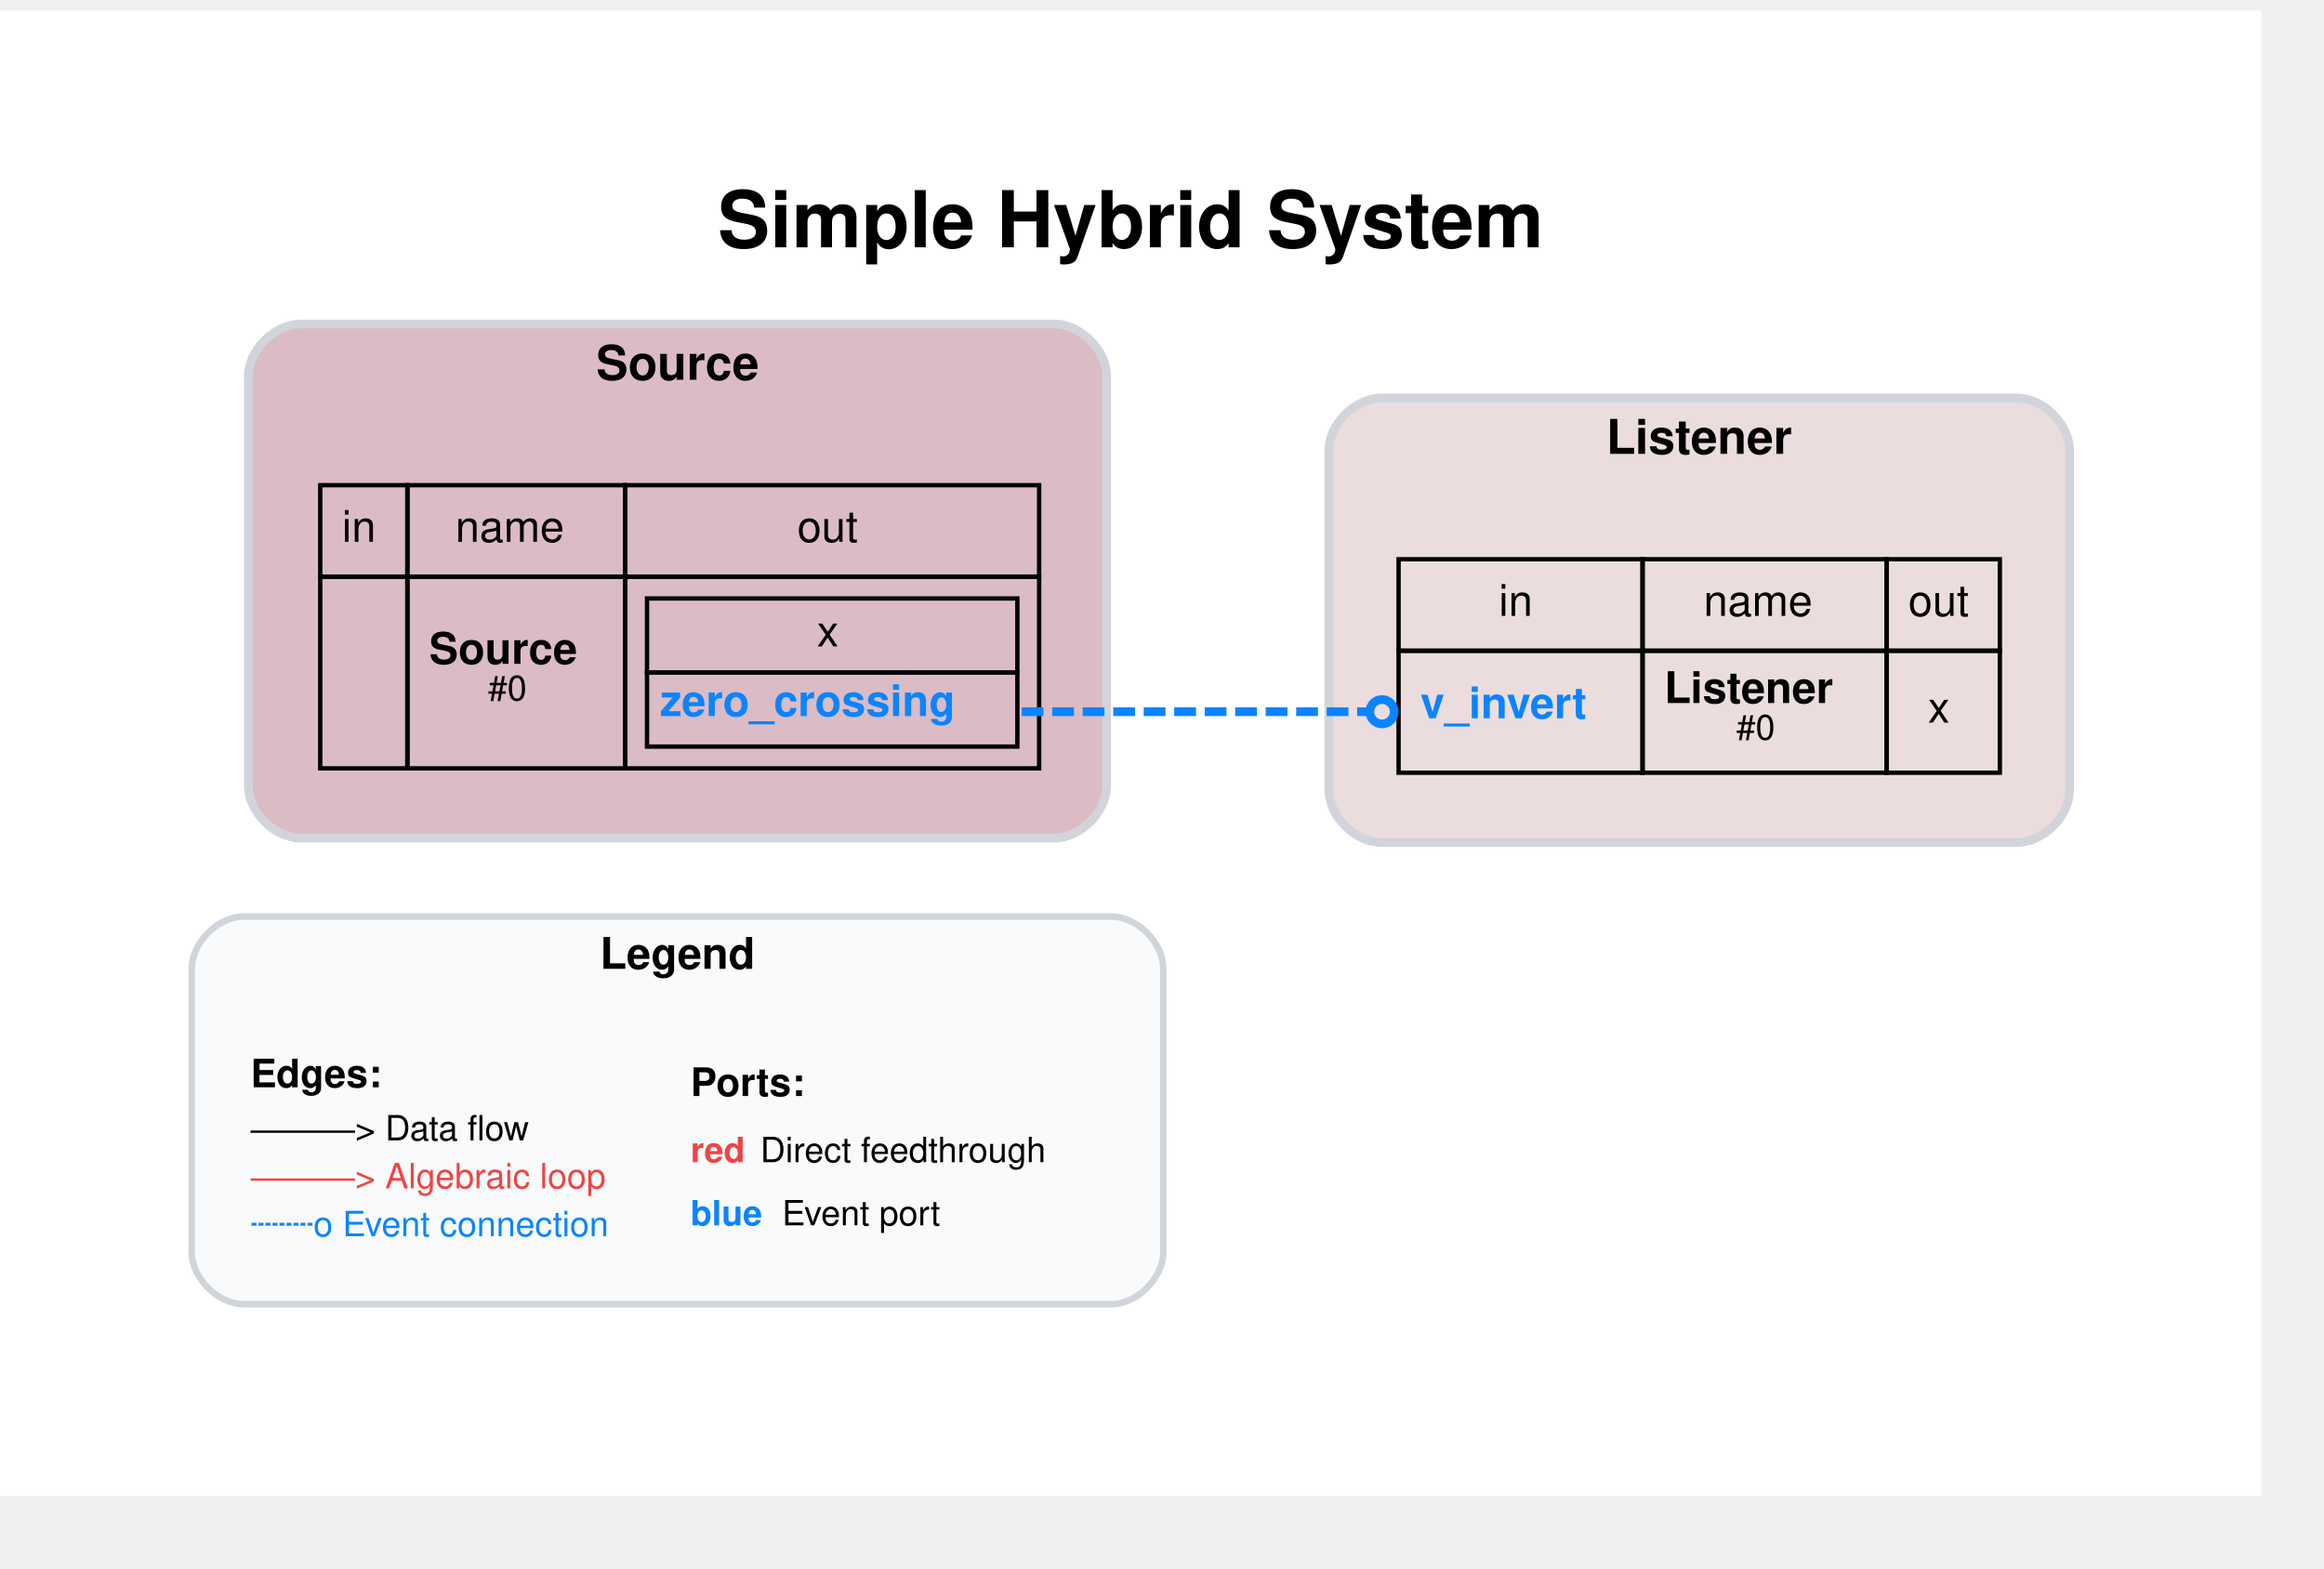
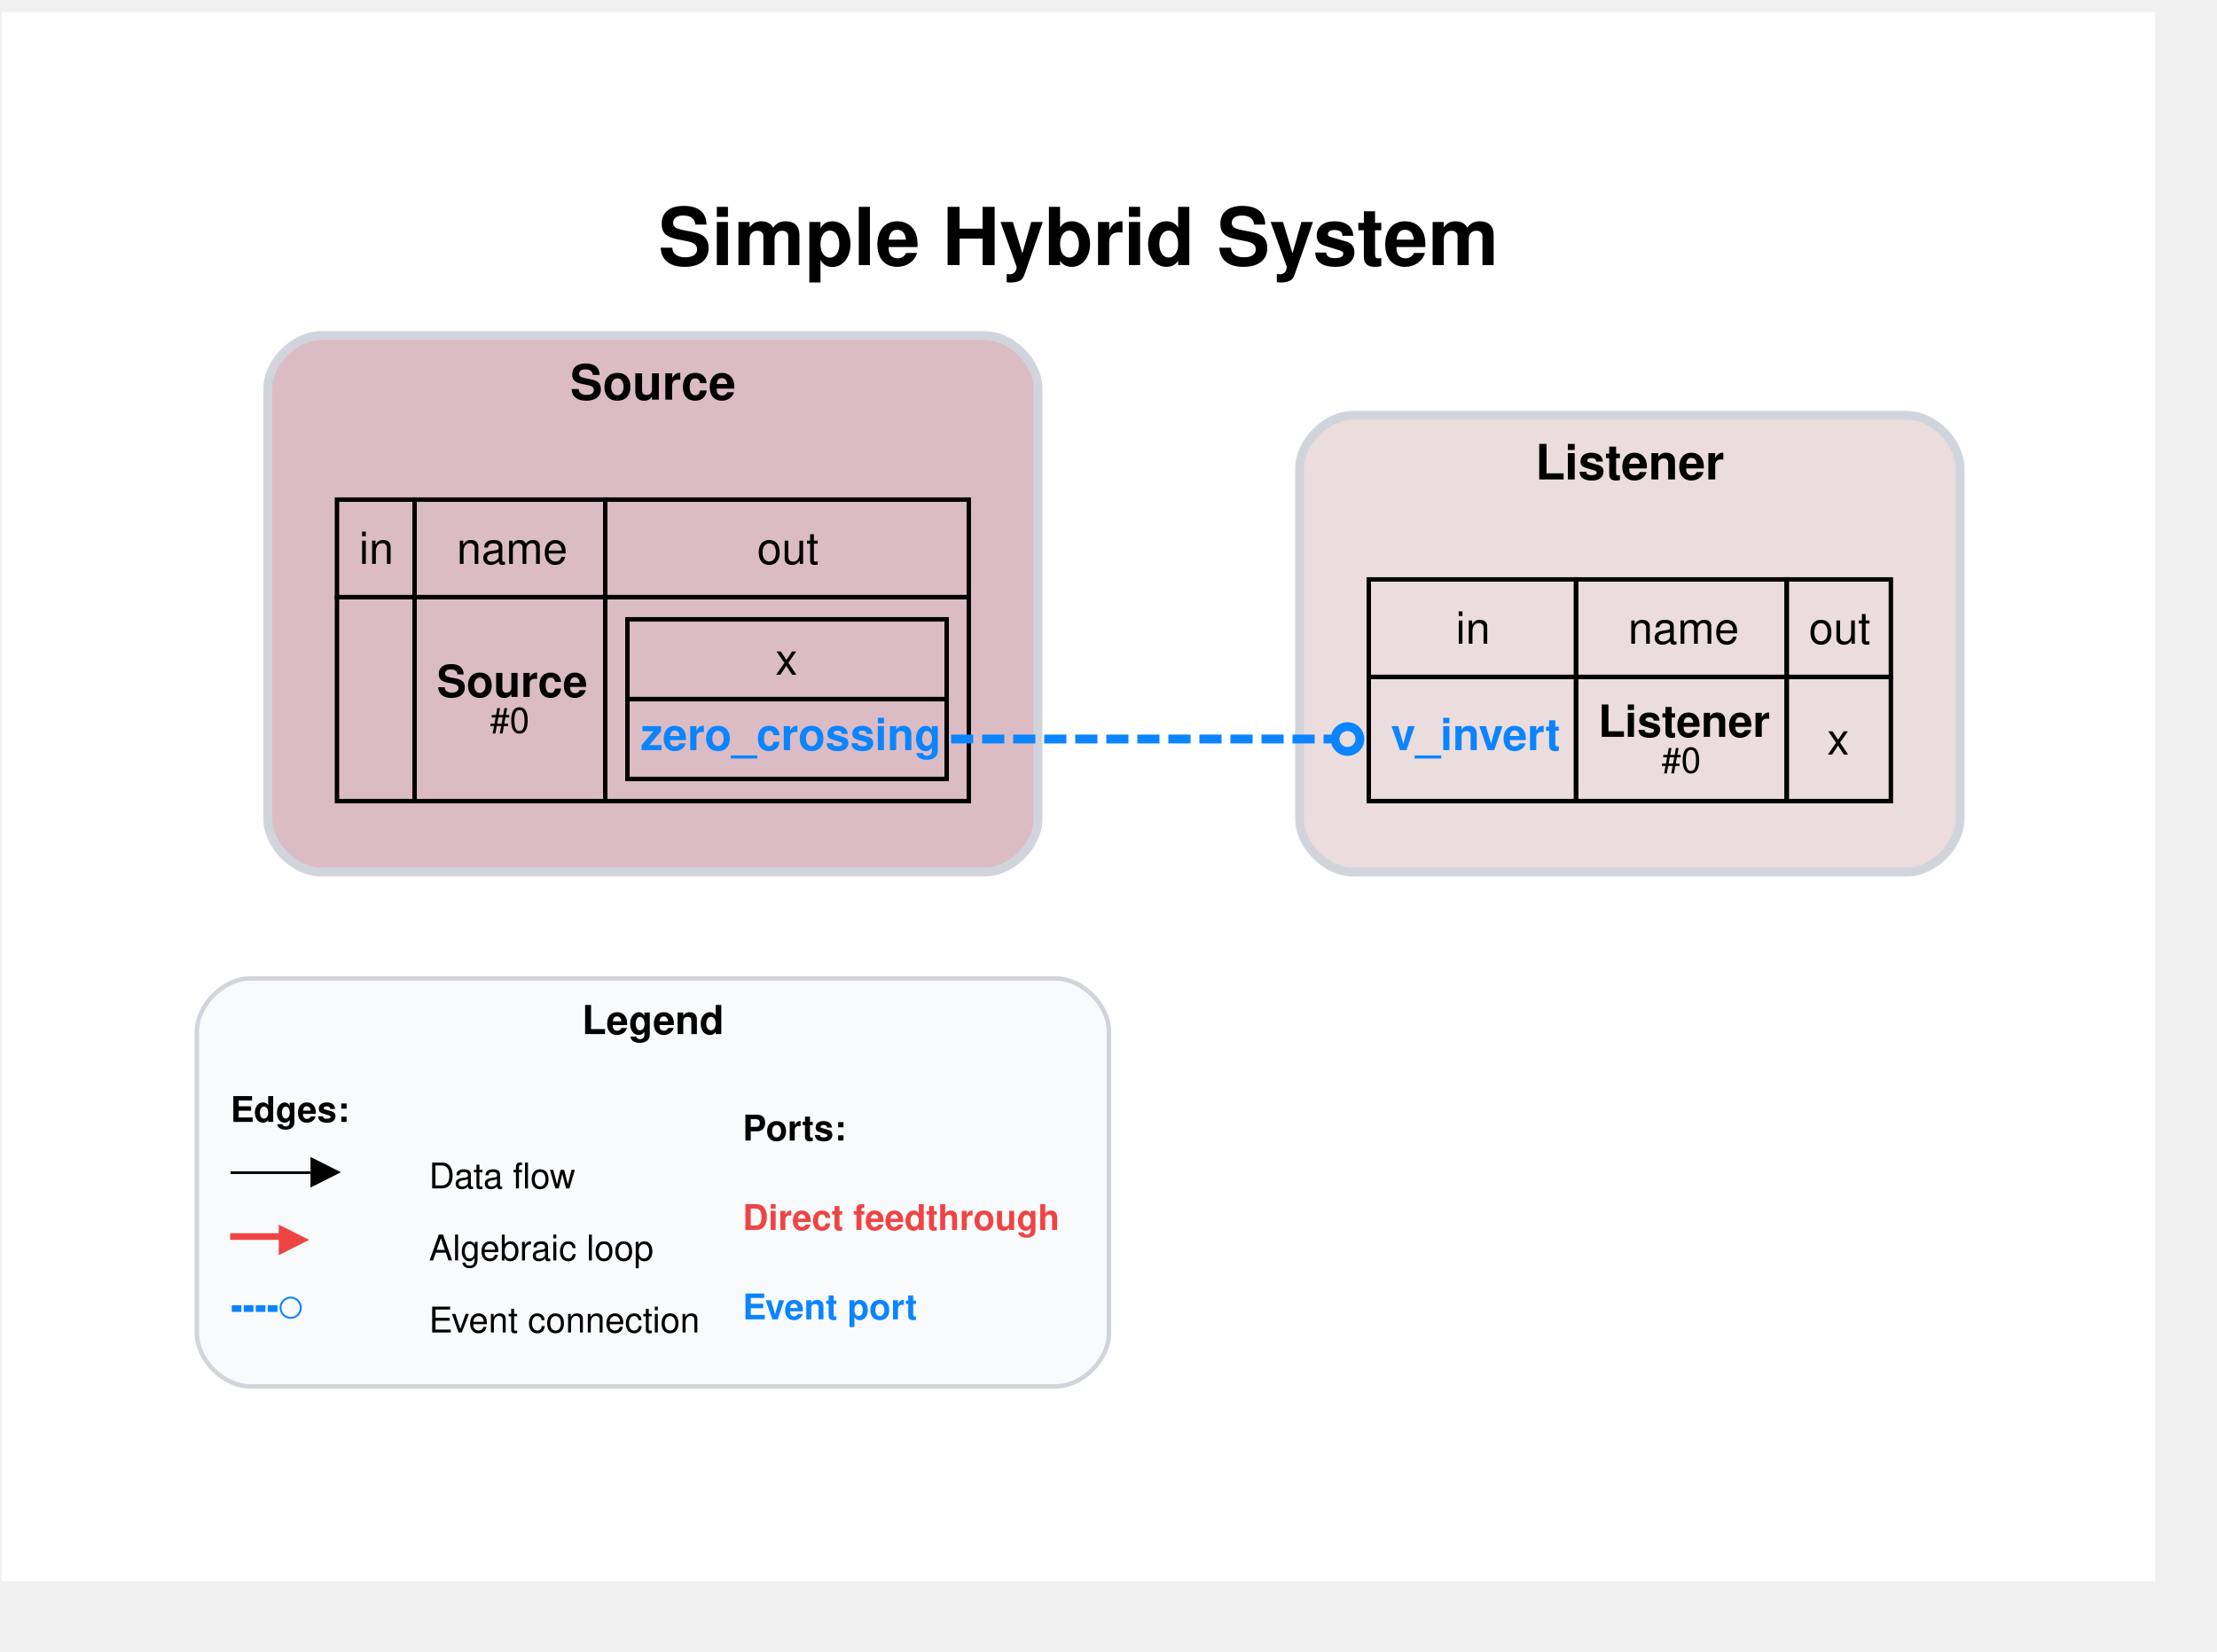
- <svg xmlns="http://www.w3.org/2000/svg" width="548pt" height="370pt" viewBox="14.40 14.40 533.40 355.40">
-   <g id="graph0" class="graph" transform="scale(1 1) rotate(0) translate(50.4 319.4)">
-     <polygon fill="white" stroke="transparent" points="-36,36 -36,-305 483,-305 483,36 -36,36" />
-     <text text-anchor="middle" x="223.5" y="-250.6" font-family="Helvetica,sans-Serif" font-weight="bold" font-size="18.00">Simple Hybrid System</text>
+ <svg xmlns="http://www.w3.org/2000/svg" width="514pt" height="383pt" viewBox="14.00 14.00 500.00 368.00">
+   <g id="graph0" class="graph" transform="scale(1 1) rotate(0) translate(50.4 332.4)">
+     <polygon fill="white" stroke="none" points="-36,36 -36,-318 449.65,-318 449.65,36 -36,36" />
+     <text xml:space="preserve" text-anchor="middle" x="206.82" y="-260.9" font-family="Helvetica,sans-Serif" font-weight="bold" font-size="18.00">Simple Hybrid System</text>
    <g id="clust1" class="cluster">
-       <path fill="#f9fafb" stroke="#d1d5db" stroke-width="1.5" d="M20,-8C20,-8 219,-8 219,-8 225,-8 231,-14 231,-20 231,-20 231,-85 231,-85 231,-91 225,-97 219,-97 219,-97 20,-97 20,-97 14,-97 8,-91 8,-85 8,-85 8,-20 8,-20 8,-14 14,-8 20,-8" />
-       <text text-anchor="middle" x="119.5" y="-85" font-family="Helvetica,sans-Serif" font-weight="bold" font-size="10.00">Legend</text>
+       <path fill="#f9fafb" stroke="#d1d5db" d="M20,-8C20,-8 201.7,-8 201.7,-8 207.7,-8 213.7,-14 213.7,-20 213.7,-20 213.7,-88 213.7,-88 213.7,-94 207.7,-100 201.7,-100 201.7,-100 20,-100 20,-100 14,-100 8,-94 8,-88 8,-88 8,-20 8,-20 8,-14 14,-8 20,-8" />
+       <text xml:space="preserve" text-anchor="middle" x="110.85" y="-87.45" font-family="Helvetica,sans-Serif" font-weight="bold" font-size="9.00">Legend</text>
    </g>
    <g id="clust2" class="cluster">
-       <path fill="#dbbcc4" stroke="#d1d5db" stroke-width="2" d="M33,-115C33,-115 206,-115 206,-115 212,-115 218,-121 218,-127 218,-127 218,-221 218,-221 218,-227 212,-233 206,-233 206,-233 33,-233 33,-233 27,-233 21,-227 21,-221 21,-221 21,-127 21,-127 21,-121 27,-115 33,-115" />
-       <text text-anchor="middle" x="119.5" y="-220.2" font-family="Helvetica,sans-Serif" font-weight="bold" font-size="11.00">Source</text>
+       <path fill="#dbbcc4" stroke="#d1d5db" stroke-width="2" d="M36,-124C36,-124 185.7,-124 185.7,-124 191.7,-124 197.7,-130 197.7,-136 197.7,-136 197.7,-233 197.7,-233 197.7,-239 191.7,-245 185.7,-245 185.7,-245 36,-245 36,-245 30,-245 24,-239 24,-233 24,-233 24,-136 24,-136 24,-130 30,-124 36,-124" />
+       <text xml:space="preserve" text-anchor="middle" x="110.85" y="-230.55" font-family="Helvetica,sans-Serif" font-weight="bold" font-size="11.00">Source</text>
    </g>
    <g id="clust3" class="cluster">
-       <path fill="#ebdddd" stroke="#d1d5db" stroke-width="2" d="M281,-114C281,-114 427,-114 427,-114 433,-114 439,-120 439,-126 439,-126 439,-204 439,-204 439,-210 433,-216 427,-216 427,-216 281,-216 281,-216 275,-216 269,-210 269,-204 269,-204 269,-126 269,-126 269,-120 275,-114 281,-114" />
-       <text text-anchor="middle" x="354" y="-203.2" font-family="Helvetica,sans-Serif" font-weight="bold" font-size="11.00">Listener</text>
+       <path fill="#ebdddd" stroke="#d1d5db" stroke-width="2" d="M268.7,-124C268.7,-124 393.65,-124 393.65,-124 399.65,-124 405.65,-130 405.65,-136 405.65,-136 405.65,-215 405.65,-215 405.65,-221 399.65,-227 393.65,-227 393.65,-227 268.7,-227 268.7,-227 262.7,-227 256.7,-221 256.7,-215 256.7,-215 256.7,-136 256.7,-136 256.7,-130 262.7,-124 268.7,-124" />
+       <text xml:space="preserve" text-anchor="middle" x="331.17" y="-212.55" font-family="Helvetica,sans-Serif" font-weight="bold" font-size="11.00">Listener</text>
    </g>
    <g id="node1" class="node">
-       <text text-anchor="start" x="21.5" y="-57.8" font-family="Helvetica,sans-Serif" font-weight="bold" font-size="9.00">Edges:</text>
-       <text text-anchor="start" x="21.5" y="-45.6" font-family="Helvetica,sans-Serif" font-size="8.00">───&gt; Data flow</text>
-       <text text-anchor="start" x="21.5" y="-34.6" font-family="Helvetica,sans-Serif" font-size="8.00" fill="#ef4444">───&gt; Algebraic loop</text>
-       <text text-anchor="start" x="21.5" y="-23.6" font-family="Helvetica,sans-Serif" font-size="8.00" fill="#0b84ff">┄┄┄o Event connection</text>
-       <text text-anchor="start" x="122.5" y="-55.8" font-family="Helvetica,sans-Serif" font-weight="bold" font-size="9.00">Ports:</text>
-       <text text-anchor="start" x="122.5" y="-40.6" font-family="Helvetica,sans-Serif" font-weight="bold" font-size="8.00" fill="#ef4444">red</text>
-       <text text-anchor="start" x="138.5" y="-40.6" font-family="Helvetica,sans-Serif" font-size="8.00"> Direct feedthrough</text>
-       <text text-anchor="start" x="122.5" y="-26.1" font-family="Helvetica,sans-Serif" font-weight="bold" font-size="8.00" fill="#0b84ff">blue</text>
-       <text text-anchor="start" x="143.5" y="-26.1" font-family="Helvetica,sans-Serif" font-size="8.00"> Event port</text>
+       <text xml:space="preserve" text-anchor="start" x="15.6" y="-67.65" font-family="Helvetica,sans-Serif" font-weight="bold" font-size="8.00">Edges:</text>
+       <text xml:space="preserve" text-anchor="start" x="15.6" y="-53.95" font-family="Helvetica,sans-Serif" font-size="9.00">──▶</text>
+       <text xml:space="preserve" text-anchor="start" x="60.35" y="-52.65" font-family="Helvetica,sans-Serif" font-size="8.00">Data flow</text>
+       <text xml:space="preserve" text-anchor="start" x="15.6" y="-38.7" font-family="Helvetica,sans-Serif" font-weight="bold" font-size="9.00" fill="#ef4444">━━▶</text>
+       <text xml:space="preserve" text-anchor="start" x="60.35" y="-36.4" font-family="Helvetica,sans-Serif" font-size="8.00">Algebraic loop</text>
+       <text xml:space="preserve" text-anchor="start" x="15.6" y="-22.45" font-family="Helvetica,sans-Serif" font-weight="bold" font-size="9.00" fill="#0b84ff">╍╍○</text>
+       <text xml:space="preserve" text-anchor="start" x="60.35" y="-20.15" font-family="Helvetica,sans-Serif" font-size="8.00">Event connection</text>
+       <text xml:space="preserve" text-anchor="start" x="131.1" y="-63.44" font-family="Helvetica,sans-Serif" font-weight="bold" font-size="8.00">Ports:</text>
+       <text xml:space="preserve" text-anchor="start" x="131.1" y="-43.27" font-family="Helvetica,sans-Serif" font-weight="bold" font-size="8.00" fill="#ef4444">Direct feedthrough</text>
+       <text xml:space="preserve" text-anchor="start" x="131.1" y="-23.11" font-family="Helvetica,sans-Serif" font-weight="bold" font-size="8.00" fill="#0b84ff">Event port</text>
    </g>
    <g id="node2" class="node">
-       <polygon fill="none" stroke="black" points="37.5,-175 37.5,-196 57.5,-196 57.5,-175 37.5,-175" />
-       <text text-anchor="start" x="42.5" y="-183" font-family="Helvetica,sans-Serif" font-size="10.00">in</text>
-       <polygon fill="none" stroke="black" points="57.5,-175 57.5,-196 107.5,-196 107.5,-175 57.5,-175" />
-       <text text-anchor="start" x="68.5" y="-183" font-family="Helvetica,sans-Serif" font-size="10.00">name</text>
-       <polygon fill="none" stroke="black" points="107.5,-175 107.5,-196 202.5,-196 202.5,-175 107.5,-175" />
-       <text text-anchor="start" x="147" y="-183" font-family="Helvetica,sans-Serif" font-size="10.00">out</text>
-       <polygon fill="none" stroke="black" points="37.5,-131 37.5,-175 57.5,-175 57.5,-131 37.5,-131" />
-       <polygon fill="none" stroke="black" points="57.5,-131 57.5,-175 107.5,-175 107.5,-131 57.5,-131" />
-       <text text-anchor="start" x="62.5" y="-155" font-family="Helvetica,sans-Serif" font-weight="bold" font-size="10.00">Source</text>
-       <text text-anchor="start" x="76" y="-146.6" font-family="Helvetica,sans-Serif" font-size="8.00">#0</text>
-       <polygon fill="none" stroke="black" points="107.5,-131 107.5,-175 202.5,-175 202.5,-131 107.5,-131" />
-       <polygon fill="none" stroke="black" points="112.5,-153 112.5,-170 197.5,-170 197.5,-153 112.5,-153" />
-       <text text-anchor="start" x="151.5" y="-159" font-family="Helvetica,sans-Serif" font-size="10.00">x</text>
-       <polygon fill="none" stroke="black" points="112.5,-136 112.5,-153 197.5,-153 197.5,-136 112.5,-136" />
-       <text text-anchor="start" x="115.5" y="-143" font-family="Helvetica,sans-Serif" font-weight="bold" font-size="10.00" fill="#0b84ff">zero_crossing</text>
+       <polygon fill="none" stroke="black" points="39.6,-186 39.6,-208 57.1,-208 57.1,-186 39.6,-186" />
+       <text xml:space="preserve" text-anchor="start" x="44.6" y="-193.5" font-family="Helvetica,sans-Serif" font-size="10.00">in</text>
+       <polygon fill="none" stroke="black" points="57.1,-186 57.1,-208 100.1,-208 100.1,-186 57.1,-186" />
+       <text xml:space="preserve" text-anchor="start" x="66.6" y="-193.5" font-family="Helvetica,sans-Serif" font-size="10.00">name</text>
+       <polygon fill="none" stroke="black" points="100.1,-186 100.1,-208 182.1,-208 182.1,-186 100.1,-186" />
+       <text xml:space="preserve" text-anchor="start" x="134.35" y="-193.5" font-family="Helvetica,sans-Serif" font-size="10.00">out</text>
+       <polygon fill="none" stroke="black" points="39.6,-140 39.6,-186 57.1,-186 57.1,-140 39.6,-140" />
+       <polygon fill="none" stroke="black" points="57.1,-140 57.1,-186 100.1,-186 100.1,-140 57.1,-140" />
+       <text xml:space="preserve" text-anchor="start" x="62.1" y="-163.5" font-family="Helvetica,sans-Serif" font-weight="bold" font-size="10.00">Source</text>
+       <text xml:space="preserve" text-anchor="start" x="74.1" y="-155.4" font-family="Helvetica,sans-Serif" font-size="8.00">#0</text>
+       <polygon fill="none" stroke="black" points="100.1,-140 100.1,-186 182.1,-186 182.1,-140 100.1,-140" />
+       <polygon fill="none" stroke="black" points="105.1,-163 105.1,-181 177.1,-181 177.1,-163 105.1,-163" />
+       <text xml:space="preserve" text-anchor="start" x="138.48" y="-168.5" font-family="Helvetica,sans-Serif" font-size="10.00">x</text>
+       <polygon fill="none" stroke="black" points="105.1,-145 105.1,-163 177.1,-163 177.1,-145 105.1,-145" />
+       <text xml:space="preserve" text-anchor="start" x="108.1" y="-151.5" font-family="Helvetica,sans-Serif" font-weight="bold" font-size="10.00" fill="#0b84ff">zero_crossing</text>
    </g>
    <g id="node3" class="node">
-       <polygon fill="none" stroke="black" points="285,-158 285,-179 341,-179 341,-158 285,-158" />
-       <text text-anchor="start" x="308" y="-166" font-family="Helvetica,sans-Serif" font-size="10.00">in</text>
-       <polygon fill="none" stroke="black" points="341,-158 341,-179 397,-179 397,-158 341,-158" />
-       <text text-anchor="start" x="355" y="-166" font-family="Helvetica,sans-Serif" font-size="10.00">name</text>
-       <polygon fill="none" stroke="black" points="397,-158 397,-179 423,-179 423,-158 397,-158" />
-       <text text-anchor="start" x="402" y="-166" font-family="Helvetica,sans-Serif" font-size="10.00">out</text>
-       <polygon fill="none" stroke="black" points="285,-130 285,-158 341,-158 341,-130 285,-130" />
-       <text text-anchor="start" x="290" y="-142.5" font-family="Helvetica,sans-Serif" font-weight="bold" font-size="10.00" fill="#0b84ff">v_invert</text>
-       <polygon fill="none" stroke="black" points="341,-130 341,-158 397,-158 397,-130 341,-130" />
-       <text text-anchor="start" x="346" y="-146" font-family="Helvetica,sans-Serif" font-weight="bold" font-size="10.00">Listener</text>
-       <text text-anchor="start" x="362.5" y="-137.6" font-family="Helvetica,sans-Serif" font-size="8.00">#0</text>
-       <polygon fill="none" stroke="black" points="397,-130 397,-158 423,-158 423,-130 397,-130" />
-       <text text-anchor="start" x="406.5" y="-141.5" font-family="Helvetica,sans-Serif" font-size="10.00">x</text>
+       <polygon fill="none" stroke="black" points="272.3,-168 272.3,-190 319.05,-190 319.05,-168 272.3,-168" />
+       <text xml:space="preserve" text-anchor="start" x="291.92" y="-175.5" font-family="Helvetica,sans-Serif" font-size="10.00">in</text>
+       <polygon fill="none" stroke="black" points="319.05,-168 319.05,-190 366.55,-190 366.55,-168 319.05,-168" />
+       <text xml:space="preserve" text-anchor="start" x="330.8" y="-175.5" font-family="Helvetica,sans-Serif" font-size="10.00">name</text>
+       <polygon fill="none" stroke="black" points="366.55,-168 366.55,-190 390.05,-190 390.05,-168 366.55,-168" />
+       <text xml:space="preserve" text-anchor="start" x="371.55" y="-175.5" font-family="Helvetica,sans-Serif" font-size="10.00">out</text>
+       <polygon fill="none" stroke="black" points="272.3,-140 272.3,-168 319.05,-168 319.05,-140 272.3,-140" />
+       <text xml:space="preserve" text-anchor="start" x="277.3" y="-151.5" font-family="Helvetica,sans-Serif" font-weight="bold" font-size="10.00" fill="#0b84ff">v_invert</text>
+       <polygon fill="none" stroke="black" points="319.05,-140 319.05,-168 366.55,-168 366.55,-140 319.05,-140" />
+       <text xml:space="preserve" text-anchor="start" x="324.05" y="-154.5" font-family="Helvetica,sans-Serif" font-weight="bold" font-size="10.00">Listener</text>
+       <text xml:space="preserve" text-anchor="start" x="338.3" y="-146.4" font-family="Helvetica,sans-Serif" font-size="8.00">#0</text>
+       <polygon fill="none" stroke="black" points="366.55,-140 366.55,-168 390.05,-168 390.05,-140 366.55,-140" />
+       <text xml:space="preserve" text-anchor="start" x="375.67" y="-150.5" font-family="Helvetica,sans-Serif" font-size="10.00">x</text>
    </g>
    <g id="edge1" class="edge">
-       <path fill="none" stroke="#0b84ff" stroke-width="2" stroke-dasharray="5,2" d="M198.5,-144C234.42,-144 244.88,-144 278.01,-144" />
-       <ellipse fill="none" stroke="#0b84ff" stroke-width="2" cx="281.2" cy="-144" rx="2.8" ry="2.8" />
+       <path fill="none" stroke="#0b84ff" stroke-width="2" stroke-dasharray="5,2" d="M178.1,-154C216.93,-154 228.46,-154 263.88,-154" />
+       <ellipse fill="none" stroke="#0b84ff" stroke-width="2" cx="267.5" cy="-154" rx="2.8" ry="2.8" />
    </g>
  </g>
</svg>
